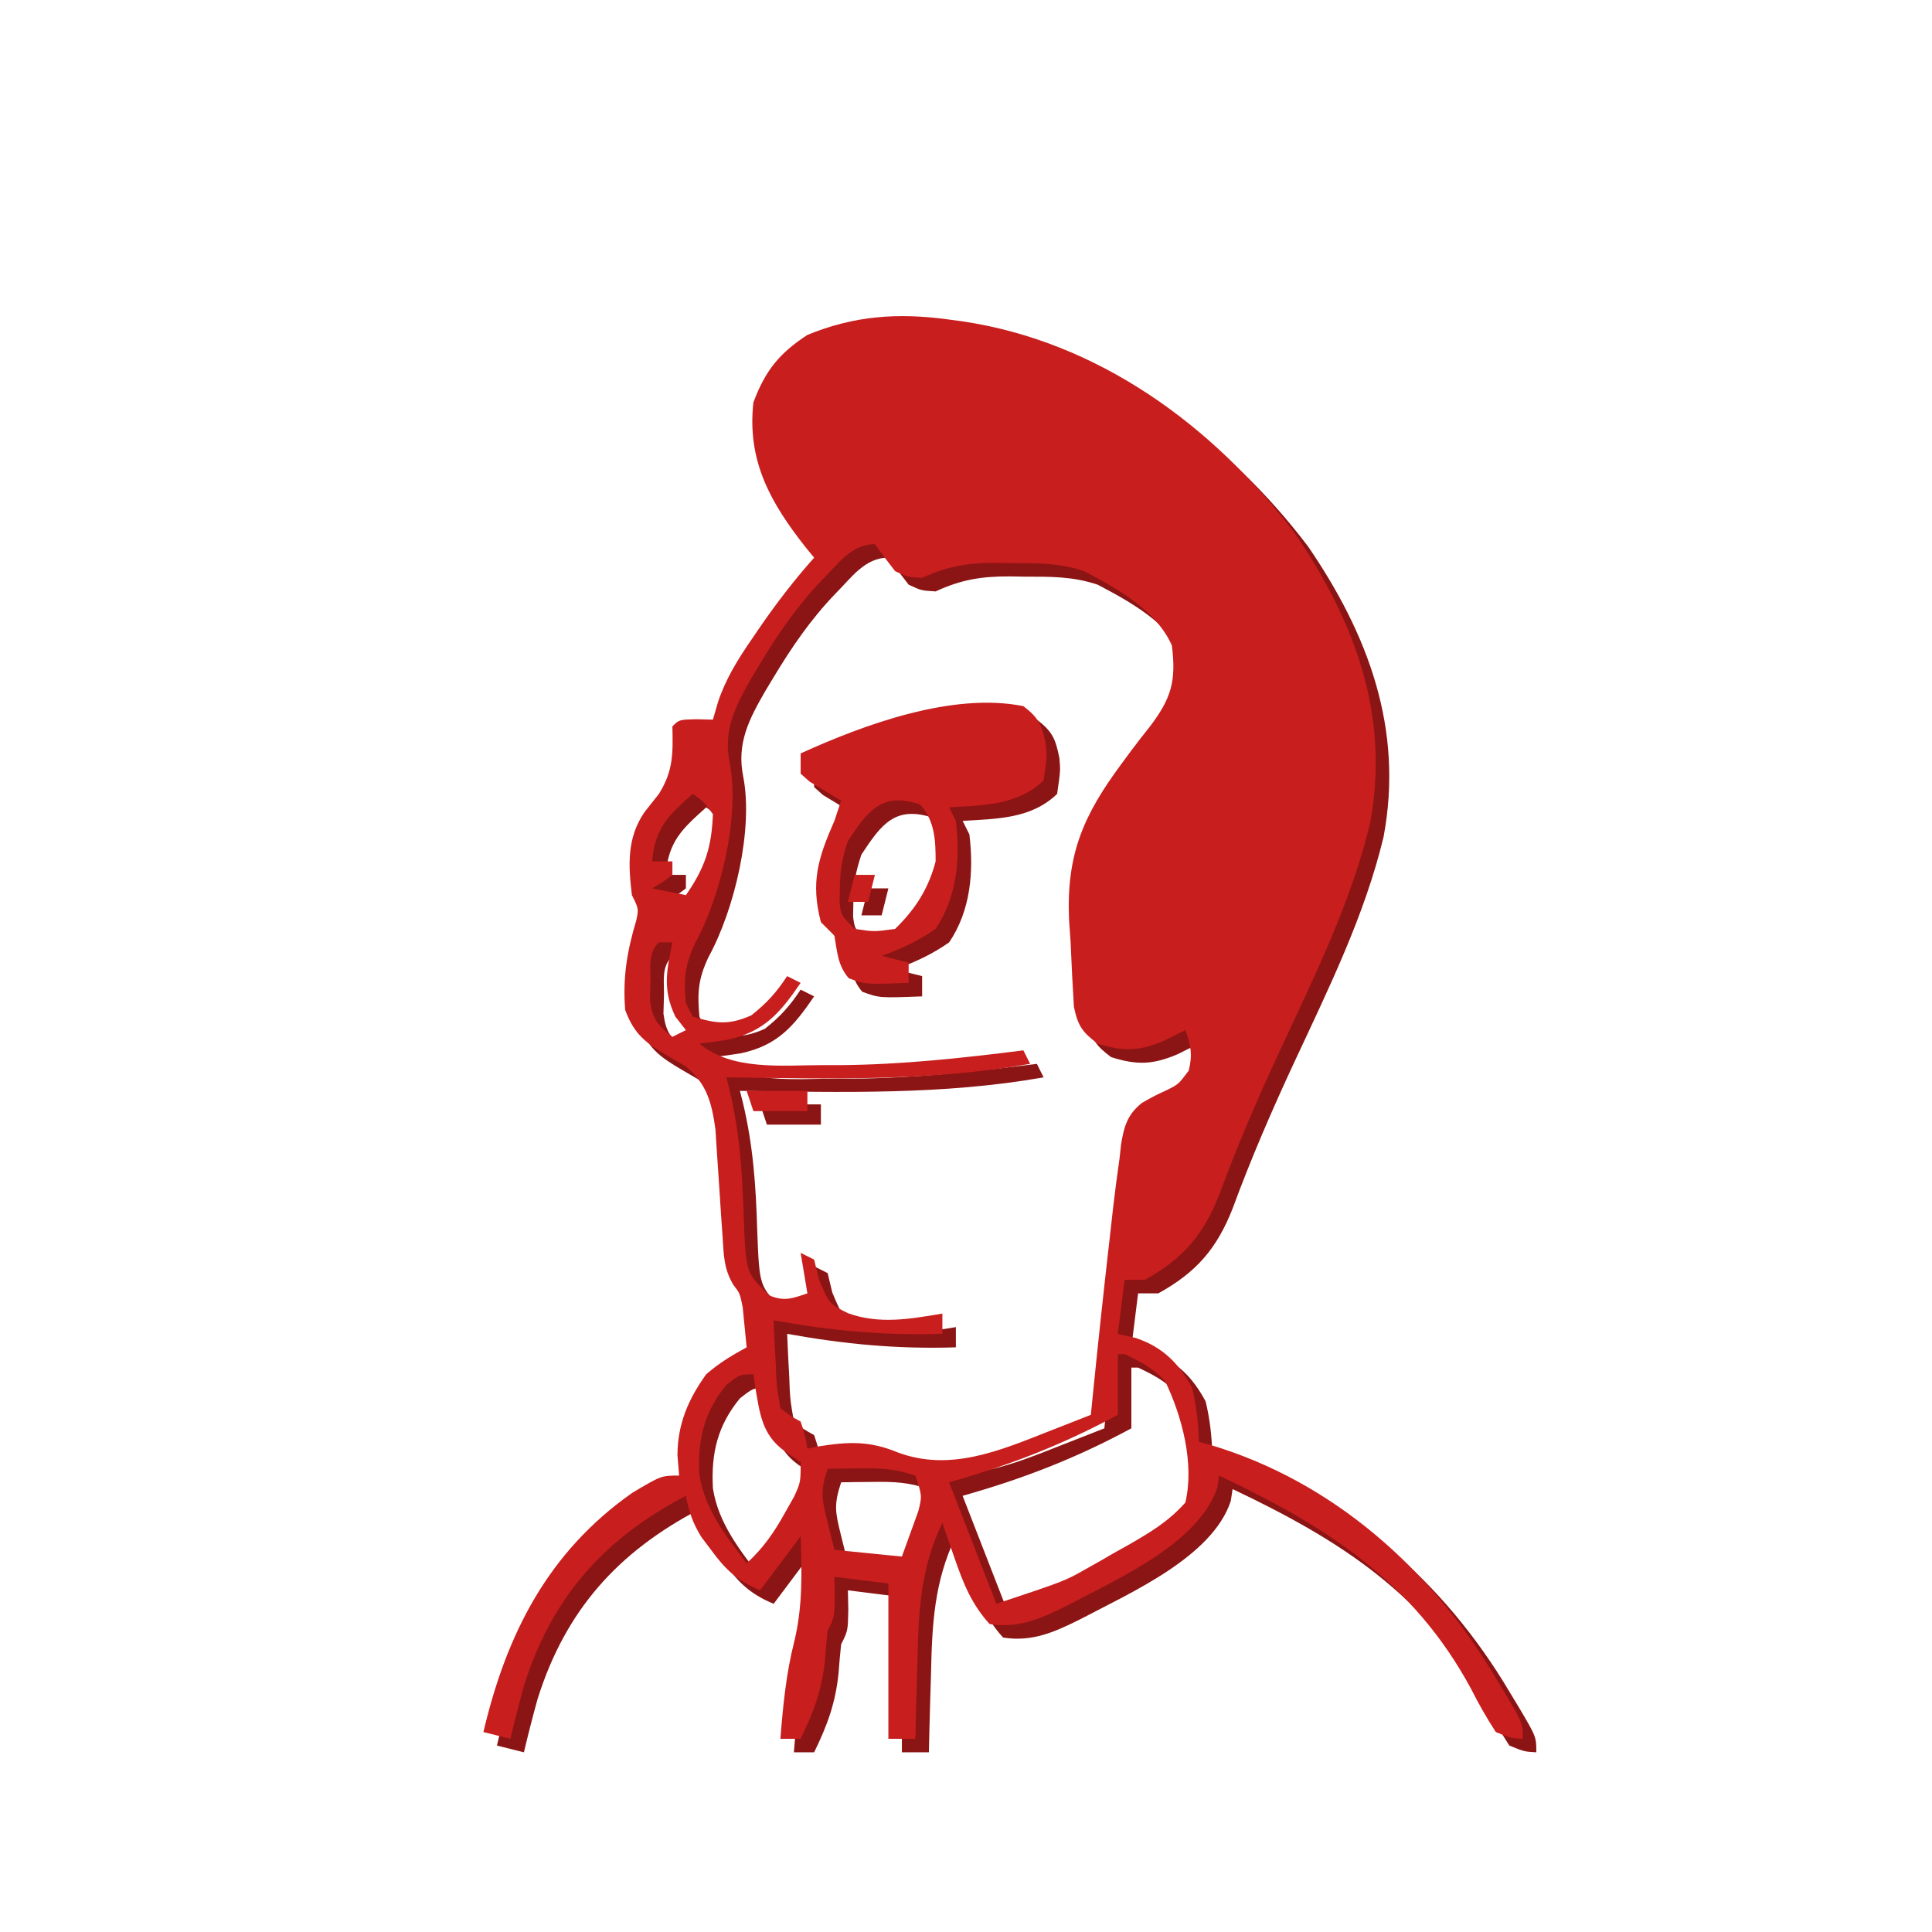
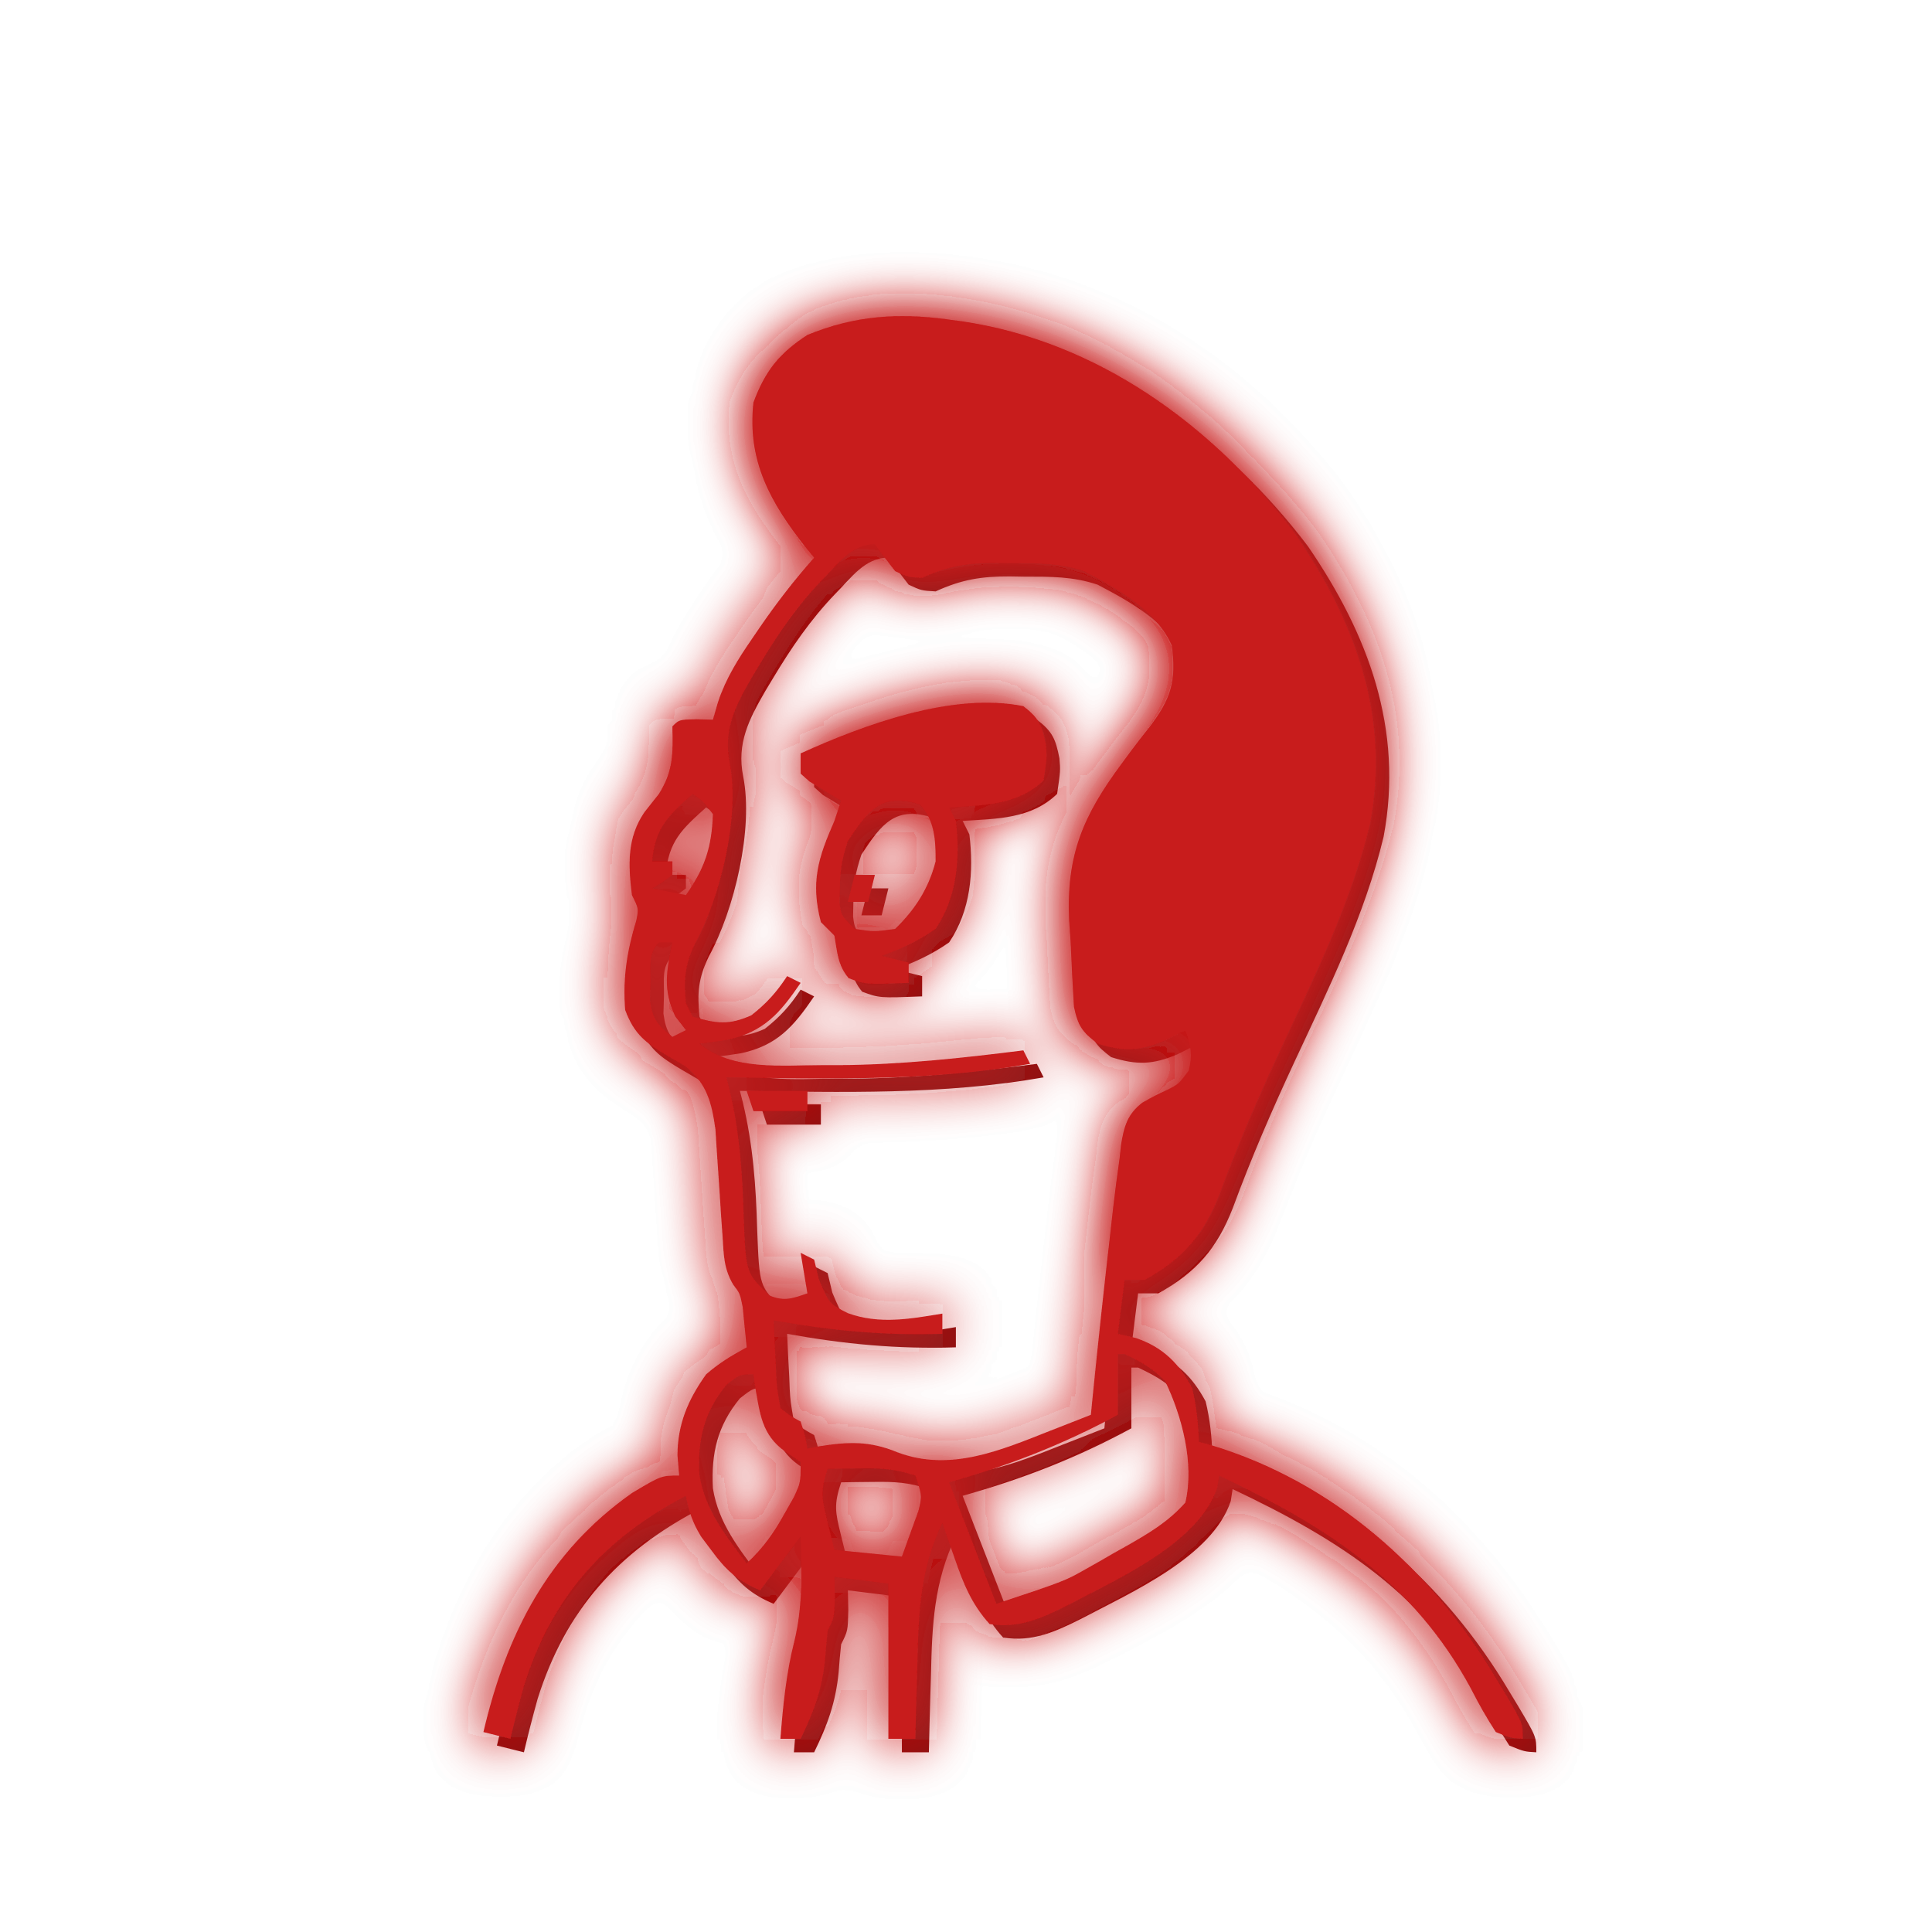
<svg xmlns="http://www.w3.org/2000/svg" version="1.1" width="229" height="229" viewBox="0 0 229 229">
+   <defs>
+     <filter id="glow">
+       <feGaussianBlur stdDeviation="4" result="blur" />
+       <feMerge>
+         <feMergeNode in="blur" />
+         <feMergeNode in="blur" />
+         <feMergeNode in="SourceGraphic" />
+       </feMerge>
+     </filter>
+   </defs>
  <g transform="translate(22.9,22.9) scale(0.8)">
    <g transform="translate(2,2)">
      <path d="M0 0 C0.702 0.094 1.403 0.188 2.126 0.285 C22.252 3.24 39.33 15.694 51.438 31.66 C60.338 44.685 65.617 58.689 62.617 74.688 C59.814 86.351 54.459 97.184 49.416 108.009 C46.096 115.142 43.006 122.272 40.287 129.657 C37.937 135.674 34.902 139.186 29.25 142.312 C28.26 142.312 27.27 142.312 26.25 142.312 C26.085 143.632 26.085 143.632 25.25 150.312 C26.137 150.519 27.024 150.725 27.938 150.938 C31.898 152.289 34.274 154.648 36.25 158.312 C36.903 160.984 37.173 163.567 37.25 166.312 C37.505 166.38 37.505 166.38 38.797 166.723 C57.115 172.147 71.669 185.163 81.25 201.312 C81.688 202.036 82.127 202.759 82.578 203.504 C85.25 208.01 85.25 208.01 85.25 210.312 C83.48 210.215 83.48 210.215 81.25 209.312 C79.861 207.174 78.706 205.138 77.562 202.875 C68.985 187.005 56.158 178.854 40.25 171.312 C40.161 171.895 40.072 172.478 39.98 173.078 C37.273 181.361 25.067 186.699 17.82 190.528 C13.949 192.463 10.621 194.003 6.25 193.312 C3.575 190.368 2.35 187.292 1.062 183.562 C0.718 182.578 0.374 181.593 0.02 180.578 C-0.234 179.83 -0.488 179.083 -0.75 178.312 C-3.993 185.037 -4.283 191.436 -4.438 198.812 C-4.472 199.921 -4.506 201.03 -4.541 202.172 C-4.623 204.885 -4.692 207.598 -4.75 210.312 C-6.07 210.312 -7.39 210.312 -8.75 210.312 C-8.75 202.722 -8.75 195.132 -8.75 187.312 C-11.39 186.982 -14.03 186.653 -16.75 186.312 C-16.729 187.261 -16.709 188.21 -16.688 189.188 C-16.75 192.312 -16.75 192.312 -17.75 194.312 C-17.903 195.706 -18.024 197.102 -18.125 198.5 C-18.566 202.964 -19.785 206.297 -21.75 210.312 C-22.74 210.312 -23.73 210.312 -24.75 210.312 C-24.361 205.409 -23.907 200.649 -22.688 195.875 C-21.435 190.7 -21.572 185.607 -21.75 180.312 C-22.21 180.926 -22.67 181.54 -23.145 182.172 C-23.912 183.195 -23.912 183.195 -27.75 188.312 C-31.084 186.909 -32.805 185.343 -34.938 182.438 C-35.192 182.098 -35.192 182.098 -36.48 180.383 C-37.74 178.329 -38.312 176.667 -38.75 174.312 C-50.845 180.633 -58.597 189.294 -62.719 202.391 C-63.447 205.022 -64.128 207.654 -64.75 210.312 C-66.07 209.982 -67.39 209.653 -68.75 209.312 C-65.355 194.867 -59.23 182.67 -46.691 173.867 C-42.395 171.312 -42.395 171.312 -39.75 171.312 C-39.833 170.322 -39.915 169.333 -40 168.312 C-39.981 163.686 -38.427 160.052 -35.75 156.312 C-33.819 154.631 -32.017 153.549 -29.75 152.312 C-29.865 151.041 -29.992 149.77 -30.125 148.5 C-30.16 148.146 -30.16 148.146 -30.336 146.355 C-30.75 144.312 -30.75 144.312 -31.741 143.02 C-33.136 140.66 -33.14 138.673 -33.312 135.945 C-33.387 134.895 -33.462 133.844 -33.539 132.762 C-33.574 132.213 -33.574 132.213 -33.75 129.438 C-33.888 127.273 -34.034 125.109 -34.188 122.945 C-34.248 121.985 -34.309 121.025 -34.371 120.036 C-34.922 116.073 -35.657 113.179 -38.844 110.652 C-39.638 110.19 -40.432 109.727 -41.25 109.25 C-44.587 107.294 -46.408 106.002 -47.75 102.312 C-48.12 97.497 -47.476 93.624 -46.09 89.012 C-45.75 87.312 -45.75 87.312 -46.75 85.312 C-47.296 80.84 -47.5 76.815 -44.875 73 C-44.524 72.557 -44.524 72.557 -42.75 70.312 C-40.606 66.883 -40.661 64.32 -40.75 60.312 C-39.75 59.312 -39.75 59.312 -37.188 59.25 C-36.383 59.271 -35.579 59.291 -34.75 59.312 C-34.624 58.879 -34.624 58.879 -33.988 56.688 C-32.829 53.218 -31.011 50.306 -28.938 47.312 C-28.584 46.791 -28.23 46.27 -27.865 45.733 C-25.355 42.077 -22.699 38.63 -19.75 35.312 C-20.148 34.828 -20.547 34.343 -20.957 33.844 C-26.222 27.182 -29.712 20.974 -28.75 12.312 C-27.006 7.632 -24.93 5.035 -20.75 2.312 C-13.817 -0.551 -7.315 -0.981 0 0 Z M-18.64 38.692 C-22.284 42.49 -25.109 46.62 -27.812 51.125 C-28.194 51.759 -28.576 52.392 -28.969 53.045 C-31.379 57.226 -33.258 60.795 -32.262 65.73 C-30.719 73.516 -33.553 85.457 -37.375 92.438 C-38.926 95.68 -39.073 97.762 -38.75 101.312 C-38.42 101.972 -38.09 102.632 -37.75 103.312 C-34.26 104.344 -32.428 104.612 -29.062 103.125 C-26.809 101.359 -25.313 99.698 -23.75 97.312 C-23.09 97.642 -22.43 97.972 -21.75 98.312 C-24.792 102.773 -27.2 105.593 -32.625 106.75 C-33.996 106.965 -35.37 107.162 -36.75 107.312 C-31.896 111.358 -24.534 110.505 -18.562 110.5 C-18.131 110.5 -18.131 110.5 -15.946 110.502 C-6.808 110.429 2.192 109.46 11.25 108.312 C11.58 108.972 11.91 109.632 12.25 110.312 C-2.675 112.945 -17.655 112.511 -32.75 112.312 C-32.611 112.854 -32.473 113.396 -32.33 113.954 C-30.789 120.346 -30.367 126.451 -30.184 133.002 C-29.859 141.299 -29.859 141.299 -26.375 144.625 C-24.189 145.55 -22.946 145.07 -20.75 144.312 C-21.08 142.333 -21.41 140.352 -21.75 138.312 C-21.09 138.643 -20.43 138.972 -19.75 139.312 C-19.523 140.261 -19.296 141.21 -19.062 142.188 C-17.523 145.854 -17.523 145.854 -14.75 147.25 C-10.104 148.939 -5.521 148.109 -0.75 147.312 C-0.75 148.303 -0.75 149.292 -0.75 150.312 C-9.378 150.592 -17.274 149.844 -25.75 148.312 C-25.663 150.44 -25.556 152.562 -25.438 154.688 C-25.415 155.291 -25.392 155.894 -25.369 156.516 C-25.262 158.273 -25.262 158.273 -24.75 161.312 C-23.27 162.477 -23.27 162.477 -21.75 163.312 C-21.062 165.438 -21.062 165.438 -20.75 167.312 C-20.477 167.259 -20.477 167.259 -19.098 166.988 C-14.659 166.283 -11.569 166.146 -7.375 167.875 C0.378 170.786 7.781 167.614 15.109 164.719 C15.703 164.487 16.298 164.255 16.91 164.017 C18.358 163.451 19.804 162.882 21.25 162.312 C21.325 161.553 21.4 160.794 21.478 160.012 C22.279 152.01 23.135 144.015 24.054 136.025 C24.231 134.478 24.403 132.93 24.574 131.382 C24.847 129.019 25.162 126.667 25.5 124.312 C25.573 123.645 25.645 122.977 25.72 122.289 C26.149 119.602 26.673 117.757 28.867 116.066 C30.766 115 30.766 115 32.634 114.137 C34.25 113.312 34.25 113.312 35.75 111.312 C36.339 108.956 36.06 107.579 35.25 105.312 C34.219 105.828 33.188 106.344 32.125 106.875 C28.487 108.429 26.098 108.537 22.25 107.312 C19.971 105.607 19.324 104.668 18.738 101.852 C18.546 98.672 18.378 95.495 18.25 92.312 C18.174 91.214 18.098 90.116 18.02 88.984 C17.595 79.309 20.124 73.491 25.809 65.828 C26.261 65.216 26.713 64.603 27.178 63.972 C28.082 62.766 29.004 61.573 29.947 60.397 C33.159 56.194 33.927 53.605 33.25 48.312 C30.908 43.065 25.143 39.882 20.25 37.312 C16.523 36.07 13.273 36.129 9.375 36.125 C8.667 36.113 7.96 36.101 7.23 36.088 C3.071 36.076 0.088 36.542 -3.75 38.312 C-5.875 38.188 -5.875 38.188 -7.75 37.312 C-8.781 36.003 -9.785 34.672 -10.75 33.312 C-14.279 33.312 -16.242 36.313 -18.64 38.692 Z M-37.75 70.312 C-41.326 73.522 -43.322 75.321 -43.75 80.312 C-42.76 80.312 -41.77 80.312 -40.75 80.312 C-40.75 80.972 -40.75 81.632 -40.75 82.312 C-42.25 83.438 -42.25 83.438 -43.75 84.312 C-42.925 84.478 -42.925 84.478 -38.75 85.312 C-35.911 81.24 -34.931 78.205 -34.75 73.312 C-36.188 71.375 -36.188 71.375 -37.75 70.312 Z M-42.75 92.312 C-44.408 93.97 -43.96 95.916 -44 98.188 C-44.026 99.072 -44.052 99.956 -44.078 100.867 C-43.695 103.722 -42.965 104.552 -40.75 106.312 C-40.09 105.983 -39.43 105.653 -38.75 105.312 C-39.266 104.653 -39.781 103.993 -40.312 103.312 C-42.223 99.326 -41.619 96.533 -40.75 92.312 C-41.41 92.312 -42.07 92.312 -42.75 92.312 Z M25.25 153.312 C25.25 156.282 25.25 159.252 25.25 162.312 C17.046 166.747 9.223 169.777 0.25 172.312 C2.56 178.252 4.87 184.192 7.25 190.312 C17.386 186.934 17.386 186.934 20.523 185.156 C21.203 184.773 21.882 184.391 22.582 183.996 C22.919 183.801 22.919 183.801 24.625 182.812 C24.974 182.617 24.974 182.617 26.738 181.629 C29.974 179.784 32.752 178.123 35.25 175.312 C36.614 169.522 34.763 162.541 32.25 157.312 C30.316 155.348 28.782 154.523 26.25 153.312 C25.92 153.312 25.59 153.312 25.25 153.312 Z M-32.75 157.875 C-36.06 161.909 -37.029 165.996 -36.75 171.188 C-35.952 176.341 -32.833 180.24 -29.75 184.312 C-27.277 182.05 -25.686 179.738 -24.062 176.812 C-23.626 176.039 -23.189 175.266 -22.738 174.469 C-21.75 172.312 -21.75 172.312 -21.75 169.312 C-22.534 168.776 -23.317 168.24 -24.125 167.688 C-27.516 165.247 -27.796 162.079 -28.488 158.141 C-28.575 157.537 -28.661 156.934 -28.75 156.312 C-30.75 156.312 -30.75 156.312 -32.75 157.875 Z M-17.75 170.312 C-18.849 173.609 -18.621 174.717 -17.812 178 C-17.462 179.423 -17.111 180.846 -16.75 182.312 C-13.45 182.643 -10.15 182.972 -6.75 183.312 C-6.234 181.889 -5.719 180.466 -5.188 179 C-4.897 178.199 -4.607 177.399 -4.309 176.574 C-3.75 174.312 -3.75 174.312 -4.75 171.312 C-7.765 170.308 -9.792 170.209 -12.938 170.25 C-13.839 170.259 -14.74 170.268 -15.668 170.277 C-16.012 170.283 -16.012 170.283 -17.75 170.312 Z " fill="#8b1414" transform="translate(111.75,18.6875)" />
      <path d="M0 0 C2.328 1.764 2.783 2.901 3.34 5.719 C3.5 7.562 3.5 7.562 3 11 C-0.833 14.709 -5.914 14.679 -11 15 C-10.67 15.66 -10.34 16.32 -10 17 C-9.326 22.525 -9.815 28.311 -13 33 C-15.524 34.772 -18.106 35.955 -21 37 C-19.68 37.33 -18.36 37.66 -17 38 C-17 38.99 -17 39.98 -17 41 C-23.347 41.24 -23.347 41.24 -25.875 40.312 C-27.507 38.409 -27.574 36.434 -28 34 C-28.66 33.34 -29.32 32.68 -30 32 C-31.543 26.067 -30.416 22.502 -28 17 C-27.67 16.01 -27.34 15.02 -27 14 C-27.433 13.746 -27.866 13.492 -28.312 13.23 C-28.869 12.886 -29.426 12.542 -30 12.188 C-30.557 11.851 -31.114 11.515 -31.688 11.168 C-32.121 10.783 -32.554 10.397 -33 10 C-33 9.01 -33 8.02 -33 7 C-23.592 2.73 -10.486 -2.107 0 0 Z M-26 20 C-26.887 22.66 -27.162 24.324 -27.188 27.062 C-27.202 27.755 -27.216 28.447 -27.23 29.16 C-27 31 -27 31 -25 33 C-22.125 33.438 -22.125 33.438 -19 33 C-16.003 30.086 -14.059 27.045 -13 23 C-13 19.874 -13.118 16.966 -15.312 14.562 C-20.929 12.69 -22.994 15.407 -26 20 Z " fill="#8b1414" transform="translate(123,76)" />
      <path d="M0 0 C0.99 0 1.98 0 3 0 C2.67 1.32 2.34 2.64 2 4 C1.01 4 0.02 4 -1 4 C-0.67 2.68 -0.34 1.36 0 0 Z " fill="#8b1414" transform="translate(98,101)" />
      <path d="M0 0 C2.97 0 5.94 0 9 0 C9 0.99 9 1.98 9 3 C6.36 3 3.72 3 1 3 C0.67 2.01 0.34 1.02 0 0 Z " fill="#8b1414" transform="translate(82,133)" />
    </g>
-     <path d="M0 0 C0.702 0.094 1.403 0.188 2.126 0.285 C22.252 3.24 39.33 15.694 51.438 31.66 C60.338 44.685 65.617 58.689 62.617 74.688 C59.814 86.351 54.459 97.184 49.416 108.009 C46.096 115.142 43.006 122.272 40.287 129.657 C37.937 135.674 34.902 139.186 29.25 142.312 C28.26 142.312 27.27 142.312 26.25 142.312 C26.085 143.632 26.085 143.632 25.25 150.312 C26.137 150.519 27.024 150.725 27.938 150.938 C31.898 152.289 34.274 154.648 36.25 158.312 C36.903 160.984 37.173 163.567 37.25 166.312 C37.505 166.38 37.505 166.38 38.797 166.723 C57.115 172.147 71.669 185.163 81.25 201.312 C81.688 202.036 82.127 202.759 82.578 203.504 C85.25 208.01 85.25 208.01 85.25 210.312 C83.48 210.215 83.48 210.215 81.25 209.312 C79.861 207.174 78.706 205.138 77.562 202.875 C68.985 187.005 56.158 178.854 40.25 171.312 C40.161 171.895 40.072 172.478 39.98 173.078 C37.273 181.361 25.067 186.699 17.82 190.528 C13.949 192.463 10.621 194.003 6.25 193.312 C3.575 190.368 2.35 187.292 1.062 183.562 C0.718 182.578 0.374 181.593 0.02 180.578 C-0.234 179.83 -0.488 179.083 -0.75 178.312 C-3.993 185.037 -4.283 191.436 -4.438 198.812 C-4.472 199.921 -4.506 201.03 -4.541 202.172 C-4.623 204.885 -4.692 207.598 -4.75 210.312 C-6.07 210.312 -7.39 210.312 -8.75 210.312 C-8.75 202.722 -8.75 195.132 -8.75 187.312 C-11.39 186.982 -14.03 186.653 -16.75 186.312 C-16.729 187.261 -16.709 188.21 -16.688 189.188 C-16.75 192.312 -16.75 192.312 -17.75 194.312 C-17.903 195.706 -18.024 197.102 -18.125 198.5 C-18.566 202.964 -19.785 206.297 -21.75 210.312 C-22.74 210.312 -23.73 210.312 -24.75 210.312 C-24.361 205.409 -23.907 200.649 -22.688 195.875 C-21.435 190.7 -21.572 185.607 -21.75 180.312 C-22.21 180.926 -22.67 181.54 -23.145 182.172 C-23.912 183.195 -23.912 183.195 -27.75 188.312 C-31.084 186.909 -32.805 185.343 -34.938 182.438 C-35.192 182.098 -35.192 182.098 -36.48 180.383 C-37.74 178.329 -38.312 176.667 -38.75 174.312 C-50.845 180.633 -58.597 189.294 -62.719 202.391 C-63.447 205.022 -64.128 207.654 -64.75 210.312 C-66.07 209.982 -67.39 209.653 -68.75 209.312 C-65.355 194.867 -59.23 182.67 -46.691 173.867 C-42.395 171.312 -42.395 171.312 -39.75 171.312 C-39.833 170.322 -39.915 169.333 -40 168.312 C-39.981 163.686 -38.427 160.052 -35.75 156.312 C-33.819 154.631 -32.017 153.549 -29.75 152.312 C-29.865 151.041 -29.992 149.77 -30.125 148.5 C-30.16 148.146 -30.16 148.146 -30.336 146.355 C-30.75 144.312 -30.75 144.312 -31.741 143.02 C-33.136 140.66 -33.14 138.673 -33.312 135.945 C-33.387 134.895 -33.462 133.844 -33.539 132.762 C-33.574 132.213 -33.574 132.213 -33.75 129.438 C-33.888 127.273 -34.034 125.109 -34.188 122.945 C-34.248 121.985 -34.309 121.025 -34.371 120.036 C-34.922 116.073 -35.657 113.179 -38.844 110.652 C-39.638 110.19 -40.432 109.727 -41.25 109.25 C-44.587 107.294 -46.408 106.002 -47.75 102.312 C-48.12 97.497 -47.476 93.624 -46.09 89.012 C-45.75 87.312 -45.75 87.312 -46.75 85.312 C-47.296 80.84 -47.5 76.815 -44.875 73 C-44.524 72.557 -44.524 72.557 -42.75 70.312 C-40.606 66.883 -40.661 64.32 -40.75 60.312 C-39.75 59.312 -39.75 59.312 -37.188 59.25 C-36.383 59.271 -35.579 59.291 -34.75 59.312 C-34.624 58.879 -34.624 58.879 -33.988 56.688 C-32.829 53.218 -31.011 50.306 -28.938 47.312 C-28.584 46.791 -28.23 46.27 -27.865 45.733 C-25.355 42.077 -22.699 38.63 -19.75 35.312 C-20.148 34.828 -20.547 34.343 -20.957 33.844 C-26.222 27.182 -29.712 20.974 -28.75 12.312 C-27.006 7.632 -24.93 5.035 -20.75 2.312 C-13.817 -0.551 -7.315 -0.981 0 0 Z M-18.64 38.692 C-22.284 42.49 -25.109 46.62 -27.812 51.125 C-28.194 51.759 -28.576 52.392 -28.969 53.045 C-31.379 57.226 -33.258 60.795 -32.262 65.73 C-30.719 73.516 -33.553 85.457 -37.375 92.438 C-38.926 95.68 -39.073 97.762 -38.75 101.312 C-38.42 101.972 -38.09 102.632 -37.75 103.312 C-34.26 104.344 -32.428 104.612 -29.062 103.125 C-26.809 101.359 -25.313 99.698 -23.75 97.312 C-23.09 97.642 -22.43 97.972 -21.75 98.312 C-24.792 102.773 -27.2 105.593 -32.625 106.75 C-33.996 106.965 -35.37 107.162 -36.75 107.312 C-31.896 111.358 -24.534 110.505 -18.562 110.5 C-18.131 110.5 -18.131 110.5 -15.946 110.502 C-6.808 110.429 2.192 109.46 11.25 108.312 C11.58 108.972 11.91 109.632 12.25 110.312 C-2.675 112.945 -17.655 112.511 -32.75 112.312 C-32.611 112.854 -32.473 113.396 -32.33 113.954 C-30.789 120.346 -30.367 126.451 -30.184 133.002 C-29.859 141.299 -29.859 141.299 -26.375 144.625 C-24.189 145.55 -22.946 145.07 -20.75 144.312 C-21.08 142.333 -21.41 140.352 -21.75 138.312 C-21.09 138.643 -20.43 138.972 -19.75 139.312 C-19.523 140.261 -19.296 141.21 -19.062 142.188 C-17.523 145.854 -17.523 145.854 -14.75 147.25 C-10.104 148.939 -5.521 148.109 -0.75 147.312 C-0.75 148.303 -0.75 149.292 -0.75 150.312 C-9.378 150.592 -17.274 149.844 -25.75 148.312 C-25.663 150.44 -25.556 152.562 -25.438 154.688 C-25.415 155.291 -25.392 155.894 -25.369 156.516 C-25.262 158.273 -25.262 158.273 -24.75 161.312 C-23.27 162.477 -23.27 162.477 -21.75 163.312 C-21.062 165.438 -21.062 165.438 -20.75 167.312 C-20.477 167.259 -20.477 167.259 -19.098 166.988 C-14.659 166.283 -11.569 166.146 -7.375 167.875 C0.378 170.786 7.781 167.614 15.109 164.719 C15.703 164.487 16.298 164.255 16.91 164.017 C18.358 163.451 19.804 162.882 21.25 162.312 C21.325 161.553 21.4 160.794 21.478 160.012 C22.279 152.01 23.135 144.015 24.054 136.025 C24.231 134.478 24.403 132.93 24.574 131.382 C24.847 129.019 25.162 126.667 25.5 124.312 C25.573 123.645 25.645 122.977 25.72 122.289 C26.149 119.602 26.673 117.757 28.867 116.066 C30.766 115 30.766 115 32.634 114.137 C34.25 113.312 34.25 113.312 35.75 111.312 C36.339 108.956 36.06 107.579 35.25 105.312 C34.219 105.828 33.188 106.344 32.125 106.875 C28.487 108.429 26.098 108.537 22.25 107.312 C19.971 105.607 19.324 104.668 18.738 101.852 C18.546 98.672 18.378 95.495 18.25 92.312 C18.174 91.214 18.098 90.116 18.02 88.984 C17.595 79.309 20.124 73.491 25.809 65.828 C26.261 65.216 26.713 64.603 27.178 63.972 C28.082 62.766 29.004 61.573 29.947 60.397 C33.159 56.194 33.927 53.605 33.25 48.312 C30.908 43.065 25.143 39.882 20.25 37.312 C16.523 36.07 13.273 36.129 9.375 36.125 C8.667 36.113 7.96 36.101 7.23 36.088 C3.071 36.076 0.088 36.542 -3.75 38.312 C-5.875 38.188 -5.875 38.188 -7.75 37.312 C-8.781 36.003 -9.785 34.672 -10.75 33.312 C-14.279 33.312 -16.242 36.313 -18.64 38.692 Z M-37.75 70.312 C-41.326 73.522 -43.322 75.321 -43.75 80.312 C-42.76 80.312 -41.77 80.312 -40.75 80.312 C-40.75 80.972 -40.75 81.632 -40.75 82.312 C-42.25 83.438 -42.25 83.438 -43.75 84.312 C-42.925 84.478 -42.925 84.478 -38.75 85.312 C-35.911 81.24 -34.931 78.205 -34.75 73.312 C-36.188 71.375 -36.188 71.375 -37.75 70.312 Z M-42.75 92.312 C-44.408 93.97 -43.96 95.916 -44 98.188 C-44.026 99.072 -44.052 99.956 -44.078 100.867 C-43.695 103.722 -42.965 104.552 -40.75 106.312 C-40.09 105.983 -39.43 105.653 -38.75 105.312 C-39.266 104.653 -39.781 103.993 -40.312 103.312 C-42.223 99.326 -41.619 96.533 -40.75 92.312 C-41.41 92.312 -42.07 92.312 -42.75 92.312 Z M25.25 153.312 C25.25 156.282 25.25 159.252 25.25 162.312 C17.046 166.747 9.223 169.777 0.25 172.312 C2.56 178.252 4.87 184.192 7.25 190.312 C17.386 186.934 17.386 186.934 20.523 185.156 C21.203 184.773 21.882 184.391 22.582 183.996 C22.919 183.801 22.919 183.801 24.625 182.812 C24.974 182.617 24.974 182.617 26.738 181.629 C29.974 179.784 32.752 178.123 35.25 175.312 C36.614 169.522 34.763 162.541 32.25 157.312 C30.316 155.348 28.782 154.523 26.25 153.312 C25.92 153.312 25.59 153.312 25.25 153.312 Z M-32.75 157.875 C-36.06 161.909 -37.029 165.996 -36.75 171.188 C-35.952 176.341 -32.833 180.24 -29.75 184.312 C-27.277 182.05 -25.686 179.738 -24.062 176.812 C-23.626 176.039 -23.189 175.266 -22.738 174.469 C-21.75 172.312 -21.75 172.312 -21.75 169.312 C-22.534 168.776 -23.317 168.24 -24.125 167.688 C-27.516 165.247 -27.796 162.079 -28.488 158.141 C-28.575 157.537 -28.661 156.934 -28.75 156.312 C-30.75 156.312 -30.75 156.312 -32.75 157.875 Z M-17.75 170.312 C-18.849 173.609 -18.621 174.717 -17.812 178 C-17.462 179.423 -17.111 180.846 -16.75 182.312 C-13.45 182.643 -10.15 182.972 -6.75 183.312 C-6.234 181.889 -5.719 180.466 -5.188 179 C-4.897 178.199 -4.607 177.399 -4.309 176.574 C-3.75 174.312 -3.75 174.312 -4.75 171.312 C-7.765 170.308 -9.792 170.209 -12.938 170.25 C-13.839 170.259 -14.74 170.268 -15.668 170.277 C-16.012 170.283 -16.012 170.283 -17.75 170.312 Z " fill="#c81e1e" transform="translate(111.75,18.6875)" />
-     <path d="M0 0 C2.328 1.764 2.783 2.901 3.34 5.719 C3.5 7.562 3.5 7.562 3 11 C-0.833 14.709 -5.914 14.679 -11 15 C-10.67 15.66 -10.34 16.32 -10 17 C-9.326 22.525 -9.815 28.311 -13 33 C-15.524 34.772 -18.106 35.955 -21 37 C-19.68 37.33 -18.36 37.66 -17 38 C-17 38.99 -17 39.98 -17 41 C-23.347 41.24 -23.347 41.24 -25.875 40.312 C-27.507 38.409 -27.574 36.434 -28 34 C-28.66 33.34 -29.32 32.68 -30 32 C-31.543 26.067 -30.416 22.502 -28 17 C-27.67 16.01 -27.34 15.02 -27 14 C-27.433 13.746 -27.866 13.492 -28.312 13.23 C-28.869 12.886 -29.426 12.542 -30 12.188 C-30.557 11.851 -31.114 11.515 -31.688 11.168 C-32.121 10.783 -32.554 10.397 -33 10 C-33 9.01 -33 8.02 -33 7 C-23.592 2.73 -10.486 -2.107 0 0 Z M-26 20 C-26.887 22.66 -27.162 24.324 -27.188 27.062 C-27.202 27.755 -27.216 28.447 -27.23 29.16 C-27 31 -27 31 -25 33 C-22.125 33.438 -22.125 33.438 -19 33 C-16.003 30.086 -14.059 27.045 -13 23 C-13 19.874 -13.118 16.966 -15.312 14.562 C-20.929 12.69 -22.994 15.407 -26 20 Z " fill="#c81e1e" transform="translate(123,76)" />
-     <path d="M0 0 C0.99 0 1.98 0 3 0 C2.67 1.32 2.34 2.64 2 4 C1.01 4 0.02 4 -1 4 C-0.67 2.68 -0.34 1.36 0 0 Z " fill="#c81e1e" transform="translate(98,101)" />
-     <path d="M0 0 C2.97 0 5.94 0 9 0 C9 0.99 9 1.98 9 3 C6.36 3 3.72 3 1 3 C0.67 2.01 0.34 1.02 0 0 Z " fill="#c81e1e" transform="translate(82,133)" />
+     <g filter="url(#glow)">
+       <path d="M0 0 C0.702 0.094 1.403 0.188 2.126 0.285 C22.252 3.24 39.33 15.694 51.438 31.66 C60.338 44.685 65.617 58.689 62.617 74.688 C59.814 86.351 54.459 97.184 49.416 108.009 C46.096 115.142 43.006 122.272 40.287 129.657 C37.937 135.674 34.902 139.186 29.25 142.312 C28.26 142.312 27.27 142.312 26.25 142.312 C26.085 143.632 26.085 143.632 25.25 150.312 C26.137 150.519 27.024 150.725 27.938 150.938 C31.898 152.289 34.274 154.648 36.25 158.312 C36.903 160.984 37.173 163.567 37.25 166.312 C37.505 166.38 37.505 166.38 38.797 166.723 C57.115 172.147 71.669 185.163 81.25 201.312 C81.688 202.036 82.127 202.759 82.578 203.504 C85.25 208.01 85.25 208.01 85.25 210.312 C83.48 210.215 83.48 210.215 81.25 209.312 C79.861 207.174 78.706 205.138 77.562 202.875 C68.985 187.005 56.158 178.854 40.25 171.312 C40.161 171.895 40.072 172.478 39.98 173.078 C37.273 181.361 25.067 186.699 17.82 190.528 C13.949 192.463 10.621 194.003 6.25 193.312 C3.575 190.368 2.35 187.292 1.062 183.562 C0.718 182.578 0.374 181.593 0.02 180.578 C-0.234 179.83 -0.488 179.083 -0.75 178.312 C-3.993 185.037 -4.283 191.436 -4.438 198.812 C-4.472 199.921 -4.506 201.03 -4.541 202.172 C-4.623 204.885 -4.692 207.598 -4.75 210.312 C-6.07 210.312 -7.39 210.312 -8.75 210.312 C-8.75 202.722 -8.75 195.132 -8.75 187.312 C-11.39 186.982 -14.03 186.653 -16.75 186.312 C-16.729 187.261 -16.709 188.21 -16.688 189.188 C-16.75 192.312 -16.75 192.312 -17.75 194.312 C-17.903 195.706 -18.024 197.102 -18.125 198.5 C-18.566 202.964 -19.785 206.297 -21.75 210.312 C-22.74 210.312 -23.73 210.312 -24.75 210.312 C-24.361 205.409 -23.907 200.649 -22.688 195.875 C-21.435 190.7 -21.572 185.607 -21.75 180.312 C-22.21 180.926 -22.67 181.54 -23.145 182.172 C-23.912 183.195 -23.912 183.195 -27.75 188.312 C-31.084 186.909 -32.805 185.343 -34.938 182.438 C-35.192 182.098 -35.192 182.098 -36.48 180.383 C-37.74 178.329 -38.312 176.667 -38.75 174.312 C-50.845 180.633 -58.597 189.294 -62.719 202.391 C-63.447 205.022 -64.128 207.654 -64.75 210.312 C-66.07 209.982 -67.39 209.653 -68.75 209.312 C-65.355 194.867 -59.23 182.67 -46.691 173.867 C-42.395 171.312 -42.395 171.312 -39.75 171.312 C-39.833 170.322 -39.915 169.333 -40 168.312 C-39.981 163.686 -38.427 160.052 -35.75 156.312 C-33.819 154.631 -32.017 153.549 -29.75 152.312 C-29.865 151.041 -29.992 149.77 -30.125 148.5 C-30.16 148.146 -30.16 148.146 -30.336 146.355 C-30.75 144.312 -30.75 144.312 -31.741 143.02 C-33.136 140.66 -33.14 138.673 -33.312 135.945 C-33.387 134.895 -33.462 133.844 -33.539 132.762 C-33.574 132.213 -33.574 132.213 -33.75 129.438 C-33.888 127.273 -34.034 125.109 -34.188 122.945 C-34.248 121.985 -34.309 121.025 -34.371 120.036 C-34.922 116.073 -35.657 113.179 -38.844 110.652 C-39.638 110.19 -40.432 109.727 -41.25 109.25 C-44.587 107.294 -46.408 106.002 -47.75 102.312 C-48.12 97.497 -47.476 93.624 -46.09 89.012 C-45.75 87.312 -45.75 87.312 -46.75 85.312 C-47.296 80.84 -47.5 76.815 -44.875 73 C-44.524 72.557 -44.524 72.557 -42.75 70.312 C-40.606 66.883 -40.661 64.32 -40.75 60.312 C-39.75 59.312 -39.75 59.312 -37.188 59.25 C-36.383 59.271 -35.579 59.291 -34.75 59.312 C-34.624 58.879 -34.624 58.879 -33.988 56.688 C-32.829 53.218 -31.011 50.306 -28.938 47.312 C-28.584 46.791 -28.23 46.27 -27.865 45.733 C-25.355 42.077 -22.699 38.63 -19.75 35.312 C-20.148 34.828 -20.547 34.343 -20.957 33.844 C-26.222 27.182 -29.712 20.974 -28.75 12.312 C-27.006 7.632 -24.93 5.035 -20.75 2.312 C-13.817 -0.551 -7.315 -0.981 0 0 Z M-18.64 38.692 C-22.284 42.49 -25.109 46.62 -27.812 51.125 C-28.194 51.759 -28.576 52.392 -28.969 53.045 C-31.379 57.226 -33.258 60.795 -32.262 65.73 C-30.719 73.516 -33.553 85.457 -37.375 92.438 C-38.926 95.68 -39.073 97.762 -38.75 101.312 C-38.42 101.972 -38.09 102.632 -37.75 103.312 C-34.26 104.344 -32.428 104.612 -29.062 103.125 C-26.809 101.359 -25.313 99.698 -23.75 97.312 C-23.09 97.642 -22.43 97.972 -21.75 98.312 C-24.792 102.773 -27.2 105.593 -32.625 106.75 C-33.996 106.965 -35.37 107.162 -36.75 107.312 C-31.896 111.358 -24.534 110.505 -18.562 110.5 C-18.131 110.5 -18.131 110.5 -15.946 110.502 C-6.808 110.429 2.192 109.46 11.25 108.312 C11.58 108.972 11.91 109.632 12.25 110.312 C-2.675 112.945 -17.655 112.511 -32.75 112.312 C-32.611 112.854 -32.473 113.396 -32.33 113.954 C-30.789 120.346 -30.367 126.451 -30.184 133.002 C-29.859 141.299 -29.859 141.299 -26.375 144.625 C-24.189 145.55 -22.946 145.07 -20.75 144.312 C-21.08 142.333 -21.41 140.352 -21.75 138.312 C-21.09 138.643 -20.43 138.972 -19.75 139.312 C-19.523 140.261 -19.296 141.21 -19.062 142.188 C-17.523 145.854 -17.523 145.854 -14.75 147.25 C-10.104 148.939 -5.521 148.109 -0.75 147.312 C-0.75 148.303 -0.75 149.292 -0.75 150.312 C-9.378 150.592 -17.274 149.844 -25.75 148.312 C-25.663 150.44 -25.556 152.562 -25.438 154.688 C-25.415 155.291 -25.392 155.894 -25.369 156.516 C-25.262 158.273 -25.262 158.273 -24.75 161.312 C-23.27 162.477 -23.27 162.477 -21.75 163.312 C-21.062 165.438 -21.062 165.438 -20.75 167.312 C-20.477 167.259 -20.477 167.259 -19.098 166.988 C-14.659 166.283 -11.569 166.146 -7.375 167.875 C0.378 170.786 7.781 167.614 15.109 164.719 C15.703 164.487 16.298 164.255 16.91 164.017 C18.358 163.451 19.804 162.882 21.25 162.312 C21.325 161.553 21.4 160.794 21.478 160.012 C22.279 152.01 23.135 144.015 24.054 136.025 C24.231 134.478 24.403 132.93 24.574 131.382 C24.847 129.019 25.162 126.667 25.5 124.312 C25.573 123.645 25.645 122.977 25.72 122.289 C26.149 119.602 26.673 117.757 28.867 116.066 C30.766 115 30.766 115 32.634 114.137 C34.25 113.312 34.25 113.312 35.75 111.312 C36.339 108.956 36.06 107.579 35.25 105.312 C34.219 105.828 33.188 106.344 32.125 106.875 C28.487 108.429 26.098 108.537 22.25 107.312 C19.971 105.607 19.324 104.668 18.738 101.852 C18.546 98.672 18.378 95.495 18.25 92.312 C18.174 91.214 18.098 90.116 18.02 88.984 C17.595 79.309 20.124 73.491 25.809 65.828 C26.261 65.216 26.713 64.603 27.178 63.972 C28.082 62.766 29.004 61.573 29.947 60.397 C33.159 56.194 33.927 53.605 33.25 48.312 C30.908 43.065 25.143 39.882 20.25 37.312 C16.523 36.07 13.273 36.129 9.375 36.125 C8.667 36.113 7.96 36.101 7.23 36.088 C3.071 36.076 0.088 36.542 -3.75 38.312 C-5.875 38.188 -5.875 38.188 -7.75 37.312 C-8.781 36.003 -9.785 34.672 -10.75 33.312 C-14.279 33.312 -16.242 36.313 -18.64 38.692 Z M-37.75 70.312 C-41.326 73.522 -43.322 75.321 -43.75 80.312 C-42.76 80.312 -41.77 80.312 -40.75 80.312 C-40.75 80.972 -40.75 81.632 -40.75 82.312 C-42.25 83.438 -42.25 83.438 -43.75 84.312 C-42.925 84.478 -42.925 84.478 -38.75 85.312 C-35.911 81.24 -34.931 78.205 -34.75 73.312 C-36.188 71.375 -36.188 71.375 -37.75 70.312 Z M-42.75 92.312 C-44.408 93.97 -43.96 95.916 -44 98.188 C-44.026 99.072 -44.052 99.956 -44.078 100.867 C-43.695 103.722 -42.965 104.552 -40.75 106.312 C-40.09 105.983 -39.43 105.653 -38.75 105.312 C-39.266 104.653 -39.781 103.993 -40.312 103.312 C-42.223 99.326 -41.619 96.533 -40.75 92.312 C-41.41 92.312 -42.07 92.312 -42.75 92.312 Z M25.25 153.312 C25.25 156.282 25.25 159.252 25.25 162.312 C17.046 166.747 9.223 169.777 0.25 172.312 C2.56 178.252 4.87 184.192 7.25 190.312 C17.386 186.934 17.386 186.934 20.523 185.156 C21.203 184.773 21.882 184.391 22.582 183.996 C22.919 183.801 22.919 183.801 24.625 182.812 C24.974 182.617 24.974 182.617 26.738 181.629 C29.974 179.784 32.752 178.123 35.25 175.312 C36.614 169.522 34.763 162.541 32.25 157.312 C30.316 155.348 28.782 154.523 26.25 153.312 C25.92 153.312 25.59 153.312 25.25 153.312 Z M-32.75 157.875 C-36.06 161.909 -37.029 165.996 -36.75 171.188 C-35.952 176.341 -32.833 180.24 -29.75 184.312 C-27.277 182.05 -25.686 179.738 -24.062 176.812 C-23.626 176.039 -23.189 175.266 -22.738 174.469 C-21.75 172.312 -21.75 172.312 -21.75 169.312 C-22.534 168.776 -23.317 168.24 -24.125 167.688 C-27.516 165.247 -27.796 162.079 -28.488 158.141 C-28.575 157.537 -28.661 156.934 -28.75 156.312 C-30.75 156.312 -30.75 156.312 -32.75 157.875 Z M-17.75 170.312 C-18.849 173.609 -18.621 174.717 -17.812 178 C-17.462 179.423 -17.111 180.846 -16.75 182.312 C-13.45 182.643 -10.15 182.972 -6.75 183.312 C-6.234 181.889 -5.719 180.466 -5.188 179 C-4.897 178.199 -4.607 177.399 -4.309 176.574 C-3.75 174.312 -3.75 174.312 -4.75 171.312 C-7.765 170.308 -9.792 170.209 -12.938 170.25 C-13.839 170.259 -14.74 170.268 -15.668 170.277 C-16.012 170.283 -16.012 170.283 -17.75 170.312 Z " fill="#c81e1e" transform="translate(111.75,18.6875)" />
+       <path d="M0 0 C2.328 1.764 2.783 2.901 3.34 5.719 C3.5 7.562 3.5 7.562 3 11 C-0.833 14.709 -5.914 14.679 -11 15 C-10.67 15.66 -10.34 16.32 -10 17 C-9.326 22.525 -9.815 28.311 -13 33 C-15.524 34.772 -18.106 35.955 -21 37 C-19.68 37.33 -18.36 37.66 -17 38 C-17 38.99 -17 39.98 -17 41 C-23.347 41.24 -23.347 41.24 -25.875 40.312 C-27.507 38.409 -27.574 36.434 -28 34 C-28.66 33.34 -29.32 32.68 -30 32 C-31.543 26.067 -30.416 22.502 -28 17 C-27.67 16.01 -27.34 15.02 -27 14 C-27.433 13.746 -27.866 13.492 -28.312 13.23 C-28.869 12.886 -29.426 12.542 -30 12.188 C-30.557 11.851 -31.114 11.515 -31.688 11.168 C-32.121 10.783 -32.554 10.397 -33 10 C-33 9.01 -33 8.02 -33 7 C-23.592 2.73 -10.486 -2.107 0 0 Z M-26 20 C-26.887 22.66 -27.162 24.324 -27.188 27.062 C-27.202 27.755 -27.216 28.447 -27.23 29.16 C-27 31 -27 31 -25 33 C-22.125 33.438 -22.125 33.438 -19 33 C-16.003 30.086 -14.059 27.045 -13 23 C-13 19.874 -13.118 16.966 -15.312 14.562 C-20.929 12.69 -22.994 15.407 -26 20 Z " fill="#c81e1e" transform="translate(123,76)" />
+       <path d="M0 0 C0.99 0 1.98 0 3 0 C2.67 1.32 2.34 2.64 2 4 C1.01 4 0.02 4 -1 4 C-0.67 2.68 -0.34 1.36 0 0 Z " fill="#c81e1e" transform="translate(98,101)" />
+       <path d="M0 0 C2.97 0 5.94 0 9 0 C9 0.99 9 1.98 9 3 C6.36 3 3.72 3 1 3 C0.67 2.01 0.34 1.02 0 0 Z " fill="#c81e1e" transform="translate(82,133)" />
+     </g>
  </g>
</svg>
